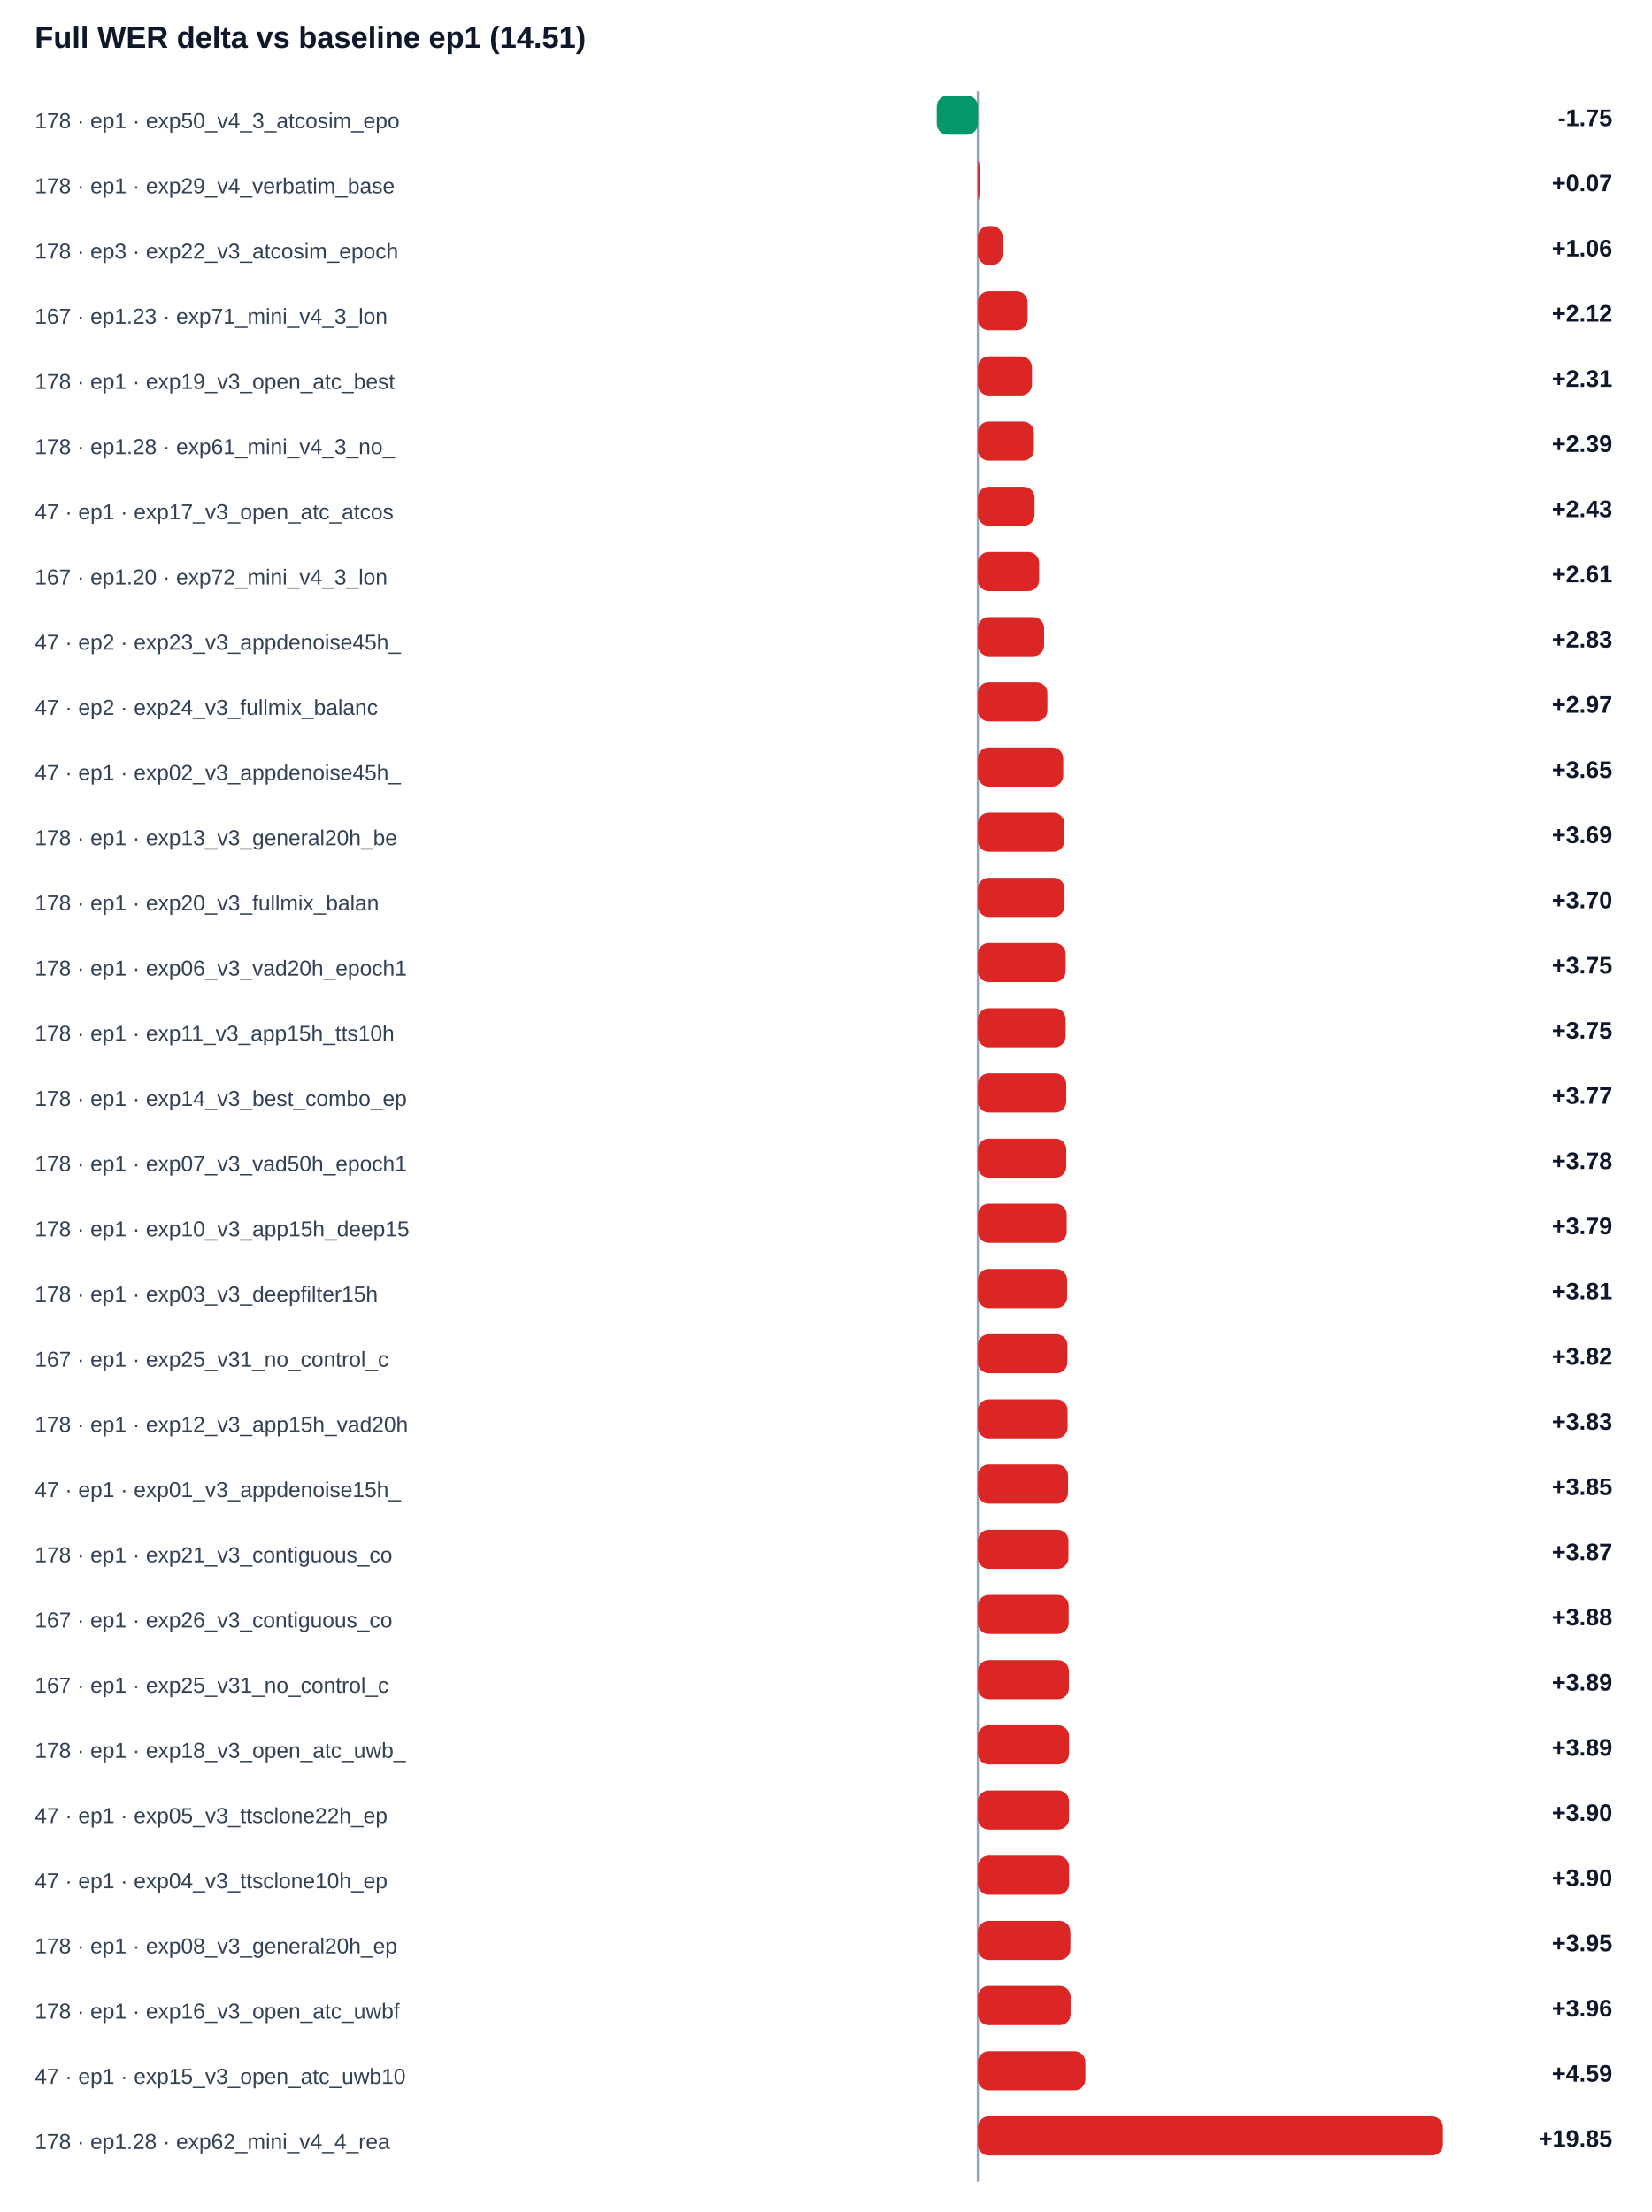
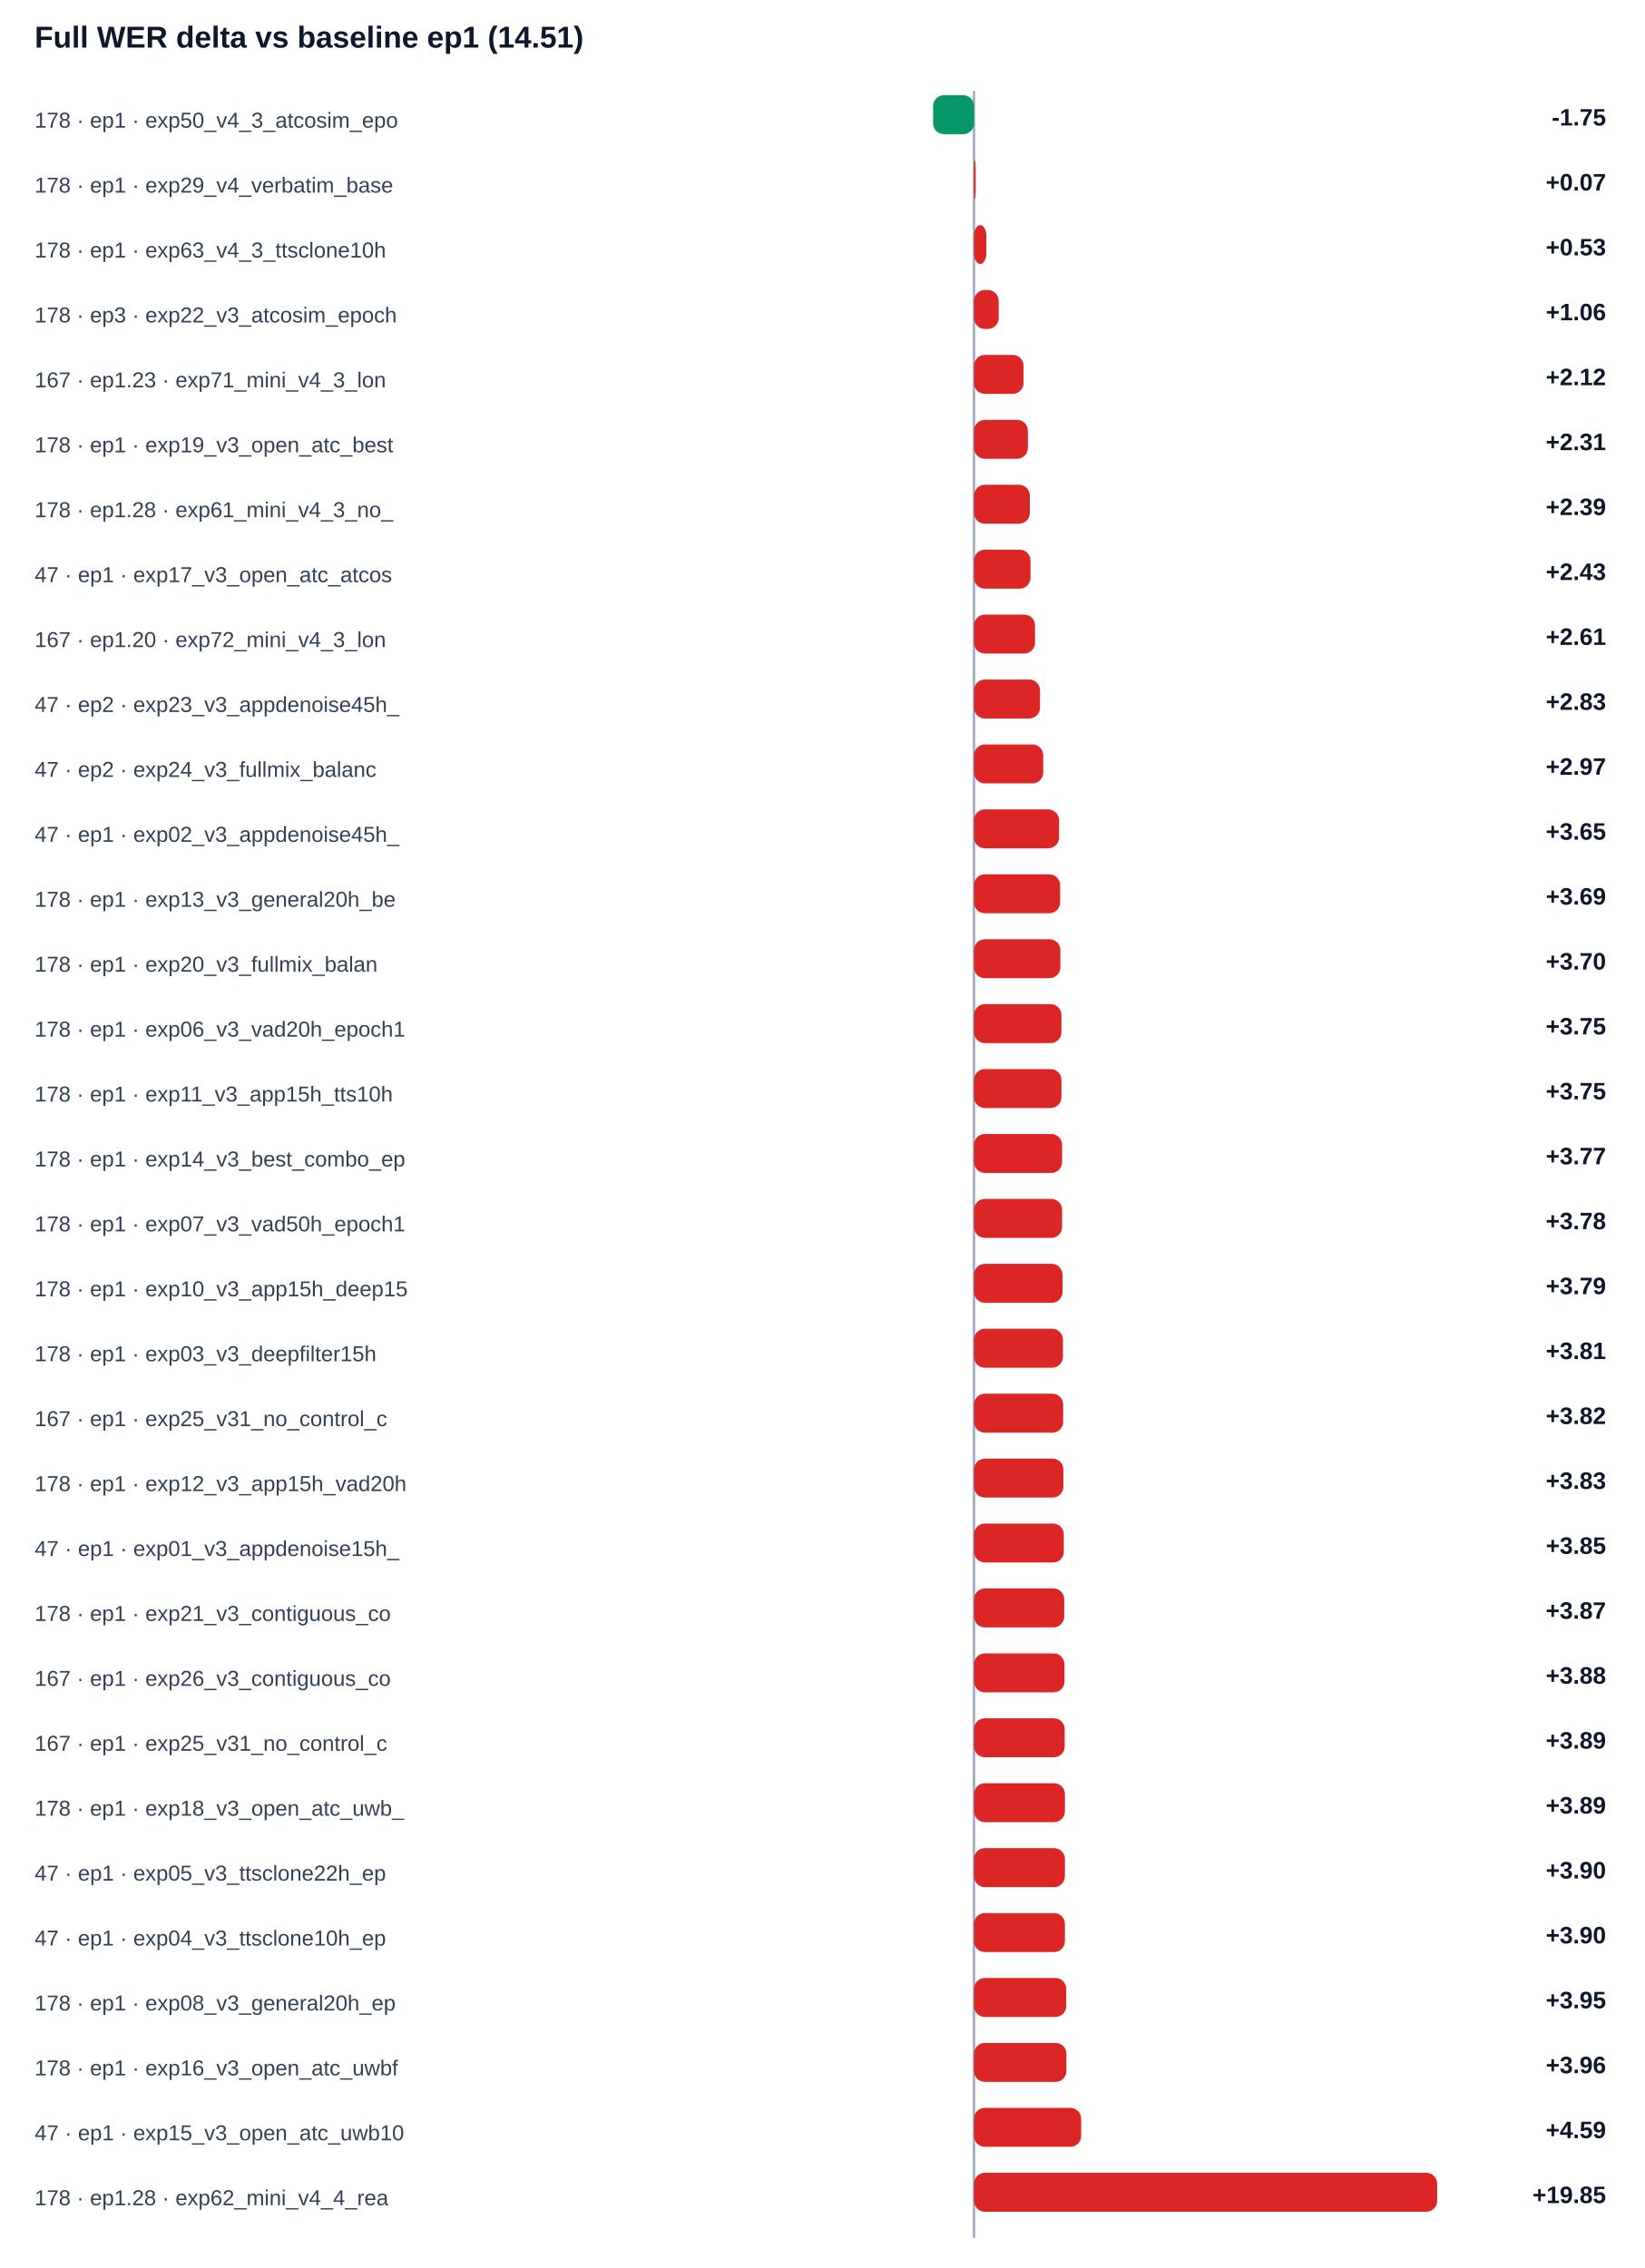
- <svg xmlns="http://www.w3.org/2000/svg" width="100%" viewBox="0 0 760 1018" style="max-width:760px;background:#ffffff;border:1px solid #e5e7eb;border-radius:10px;">
+ <svg xmlns="http://www.w3.org/2000/svg" width="100%" viewBox="0 0 760 1048" style="max-width:760px;background:#ffffff;border:1px solid #e5e7eb;border-radius:10px;">
  <text x="16.0" y="22.0" font-size="14" fill="#0f172a" text-anchor="start" font-family="Arial, sans-serif" font-weight="700">Full WER delta vs baseline ep1 (14.51)</text>
-   <line x1="450" y1="42" x2="450" y2="1004" stroke="#94a3b8" />
+   <line x1="450" y1="42" x2="450" y2="1034" stroke="#94a3b8" />
  <text x="16.0" y="59.0" font-size="10" fill="#334155" text-anchor="start" font-family="Arial, sans-serif" font-weight="400">178 · ep1 · exp50_v4_3_atcosim_epo</text>
  <rect x="431.1" y="44" width="18.9" height="18" rx="5" fill="#059669" />
  <text x="742.0" y="58.0" font-size="11" fill="#0f172a" text-anchor="end" font-family="Arial, sans-serif" font-weight="700">-1.75</text>
  <text x="16.0" y="89.0" font-size="10" fill="#334155" text-anchor="start" font-family="Arial, sans-serif" font-weight="400">178 · ep1 · exp29_v4_verbatim_base</text>
  <rect x="450.0" y="74" width="0.8" height="18" rx="5" fill="#dc2626" />
  <text x="742.0" y="88.0" font-size="11" fill="#0f172a" text-anchor="end" font-family="Arial, sans-serif" font-weight="700">+0.07</text>
-   <text x="16.0" y="119.0" font-size="10" fill="#334155" text-anchor="start" font-family="Arial, sans-serif" font-weight="400">178 · ep3 · exp22_v3_atcosim_epoch</text>
-   <rect x="450.0" y="104" width="11.4" height="18" rx="5" fill="#dc2626" />
-   <text x="742.0" y="118.0" font-size="11" fill="#0f172a" text-anchor="end" font-family="Arial, sans-serif" font-weight="700">+1.06</text>
-   <text x="16.0" y="149.0" font-size="10" fill="#334155" text-anchor="start" font-family="Arial, sans-serif" font-weight="400">167 · ep1.23 · exp71_mini_v4_3_lon</text>
-   <rect x="450.0" y="134" width="22.9" height="18" rx="5" fill="#dc2626" />
-   <text x="742.0" y="148.0" font-size="11" fill="#0f172a" text-anchor="end" font-family="Arial, sans-serif" font-weight="700">+2.12</text>
-   <text x="16.0" y="179.0" font-size="10" fill="#334155" text-anchor="start" font-family="Arial, sans-serif" font-weight="400">178 · ep1 · exp19_v3_open_atc_best</text>
-   <rect x="450.0" y="164" width="24.9" height="18" rx="5" fill="#dc2626" />
-   <text x="742.0" y="178.0" font-size="11" fill="#0f172a" text-anchor="end" font-family="Arial, sans-serif" font-weight="700">+2.31</text>
-   <text x="16.0" y="209.0" font-size="10" fill="#334155" text-anchor="start" font-family="Arial, sans-serif" font-weight="400">178 · ep1.28 · exp61_mini_v4_3_no_</text>
-   <rect x="450.0" y="194" width="25.8" height="18" rx="5" fill="#dc2626" />
-   <text x="742.0" y="208.0" font-size="11" fill="#0f172a" text-anchor="end" font-family="Arial, sans-serif" font-weight="700">+2.39</text>
-   <text x="16.0" y="239.0" font-size="10" fill="#334155" text-anchor="start" font-family="Arial, sans-serif" font-weight="400">47 · ep1 · exp17_v3_open_atc_atcos</text>
-   <rect x="450.0" y="224" width="26.1" height="18" rx="5" fill="#dc2626" />
-   <text x="742.0" y="238.0" font-size="11" fill="#0f172a" text-anchor="end" font-family="Arial, sans-serif" font-weight="700">+2.43</text>
-   <text x="16.0" y="269.0" font-size="10" fill="#334155" text-anchor="start" font-family="Arial, sans-serif" font-weight="400">167 · ep1.20 · exp72_mini_v4_3_lon</text>
-   <rect x="450.0" y="254" width="28.2" height="18" rx="5" fill="#dc2626" />
-   <text x="742.0" y="268.0" font-size="11" fill="#0f172a" text-anchor="end" font-family="Arial, sans-serif" font-weight="700">+2.61</text>
-   <text x="16.0" y="299.0" font-size="10" fill="#334155" text-anchor="start" font-family="Arial, sans-serif" font-weight="400">47 · ep2 · exp23_v3_appdenoise45h_</text>
-   <rect x="450.0" y="284" width="30.5" height="18" rx="5" fill="#dc2626" />
-   <text x="742.0" y="298.0" font-size="11" fill="#0f172a" text-anchor="end" font-family="Arial, sans-serif" font-weight="700">+2.83</text>
-   <text x="16.0" y="329.0" font-size="10" fill="#334155" text-anchor="start" font-family="Arial, sans-serif" font-weight="400">47 · ep2 · exp24_v3_fullmix_balanc</text>
-   <rect x="450.0" y="314" width="32.0" height="18" rx="5" fill="#dc2626" />
-   <text x="742.0" y="328.0" font-size="11" fill="#0f172a" text-anchor="end" font-family="Arial, sans-serif" font-weight="700">+2.97</text>
-   <text x="16.0" y="359.0" font-size="10" fill="#334155" text-anchor="start" font-family="Arial, sans-serif" font-weight="400">47 · ep1 · exp02_v3_appdenoise45h_</text>
-   <rect x="450.0" y="344" width="39.3" height="18" rx="5" fill="#dc2626" />
-   <text x="742.0" y="358.0" font-size="11" fill="#0f172a" text-anchor="end" font-family="Arial, sans-serif" font-weight="700">+3.65</text>
-   <text x="16.0" y="389.0" font-size="10" fill="#334155" text-anchor="start" font-family="Arial, sans-serif" font-weight="400">178 · ep1 · exp13_v3_general20h_be</text>
-   <rect x="450.0" y="374" width="39.8" height="18" rx="5" fill="#dc2626" />
-   <text x="742.0" y="388.0" font-size="11" fill="#0f172a" text-anchor="end" font-family="Arial, sans-serif" font-weight="700">+3.69</text>
-   <text x="16.0" y="419.0" font-size="10" fill="#334155" text-anchor="start" font-family="Arial, sans-serif" font-weight="400">178 · ep1 · exp20_v3_fullmix_balan</text>
-   <rect x="450.0" y="404" width="39.9" height="18" rx="5" fill="#dc2626" />
-   <text x="742.0" y="418.0" font-size="11" fill="#0f172a" text-anchor="end" font-family="Arial, sans-serif" font-weight="700">+3.70</text>
-   <text x="16.0" y="449.0" font-size="10" fill="#334155" text-anchor="start" font-family="Arial, sans-serif" font-weight="400">178 · ep1 · exp06_v3_vad20h_epoch1</text>
-   <rect x="450.0" y="434" width="40.4" height="18" rx="5" fill="#dc2626" />
-   <text x="742.0" y="448.0" font-size="11" fill="#0f172a" text-anchor="end" font-family="Arial, sans-serif" font-weight="700">+3.75</text>
-   <text x="16.0" y="479.0" font-size="10" fill="#334155" text-anchor="start" font-family="Arial, sans-serif" font-weight="400">178 · ep1 · exp11_v3_app15h_tts10h</text>
+   <text x="16.0" y="119.0" font-size="10" fill="#334155" text-anchor="start" font-family="Arial, sans-serif" font-weight="400">178 · ep1 · exp63_v4_3_ttsclone10h</text>
+   <rect x="450.0" y="104" width="5.7" height="18" rx="5" fill="#dc2626" />
+   <text x="742.0" y="118.0" font-size="11" fill="#0f172a" text-anchor="end" font-family="Arial, sans-serif" font-weight="700">+0.53</text>
+   <text x="16.0" y="149.0" font-size="10" fill="#334155" text-anchor="start" font-family="Arial, sans-serif" font-weight="400">178 · ep3 · exp22_v3_atcosim_epoch</text>
+   <rect x="450.0" y="134" width="11.4" height="18" rx="5" fill="#dc2626" />
+   <text x="742.0" y="148.0" font-size="11" fill="#0f172a" text-anchor="end" font-family="Arial, sans-serif" font-weight="700">+1.06</text>
+   <text x="16.0" y="179.0" font-size="10" fill="#334155" text-anchor="start" font-family="Arial, sans-serif" font-weight="400">167 · ep1.23 · exp71_mini_v4_3_lon</text>
+   <rect x="450.0" y="164" width="22.9" height="18" rx="5" fill="#dc2626" />
+   <text x="742.0" y="178.0" font-size="11" fill="#0f172a" text-anchor="end" font-family="Arial, sans-serif" font-weight="700">+2.12</text>
+   <text x="16.0" y="209.0" font-size="10" fill="#334155" text-anchor="start" font-family="Arial, sans-serif" font-weight="400">178 · ep1 · exp19_v3_open_atc_best</text>
+   <rect x="450.0" y="194" width="24.9" height="18" rx="5" fill="#dc2626" />
+   <text x="742.0" y="208.0" font-size="11" fill="#0f172a" text-anchor="end" font-family="Arial, sans-serif" font-weight="700">+2.31</text>
+   <text x="16.0" y="239.0" font-size="10" fill="#334155" text-anchor="start" font-family="Arial, sans-serif" font-weight="400">178 · ep1.28 · exp61_mini_v4_3_no_</text>
+   <rect x="450.0" y="224" width="25.8" height="18" rx="5" fill="#dc2626" />
+   <text x="742.0" y="238.0" font-size="11" fill="#0f172a" text-anchor="end" font-family="Arial, sans-serif" font-weight="700">+2.39</text>
+   <text x="16.0" y="269.0" font-size="10" fill="#334155" text-anchor="start" font-family="Arial, sans-serif" font-weight="400">47 · ep1 · exp17_v3_open_atc_atcos</text>
+   <rect x="450.0" y="254" width="26.1" height="18" rx="5" fill="#dc2626" />
+   <text x="742.0" y="268.0" font-size="11" fill="#0f172a" text-anchor="end" font-family="Arial, sans-serif" font-weight="700">+2.43</text>
+   <text x="16.0" y="299.0" font-size="10" fill="#334155" text-anchor="start" font-family="Arial, sans-serif" font-weight="400">167 · ep1.20 · exp72_mini_v4_3_lon</text>
+   <rect x="450.0" y="284" width="28.2" height="18" rx="5" fill="#dc2626" />
+   <text x="742.0" y="298.0" font-size="11" fill="#0f172a" text-anchor="end" font-family="Arial, sans-serif" font-weight="700">+2.61</text>
+   <text x="16.0" y="329.0" font-size="10" fill="#334155" text-anchor="start" font-family="Arial, sans-serif" font-weight="400">47 · ep2 · exp23_v3_appdenoise45h_</text>
+   <rect x="450.0" y="314" width="30.5" height="18" rx="5" fill="#dc2626" />
+   <text x="742.0" y="328.0" font-size="11" fill="#0f172a" text-anchor="end" font-family="Arial, sans-serif" font-weight="700">+2.83</text>
+   <text x="16.0" y="359.0" font-size="10" fill="#334155" text-anchor="start" font-family="Arial, sans-serif" font-weight="400">47 · ep2 · exp24_v3_fullmix_balanc</text>
+   <rect x="450.0" y="344" width="32.0" height="18" rx="5" fill="#dc2626" />
+   <text x="742.0" y="358.0" font-size="11" fill="#0f172a" text-anchor="end" font-family="Arial, sans-serif" font-weight="700">+2.97</text>
+   <text x="16.0" y="389.0" font-size="10" fill="#334155" text-anchor="start" font-family="Arial, sans-serif" font-weight="400">47 · ep1 · exp02_v3_appdenoise45h_</text>
+   <rect x="450.0" y="374" width="39.3" height="18" rx="5" fill="#dc2626" />
+   <text x="742.0" y="388.0" font-size="11" fill="#0f172a" text-anchor="end" font-family="Arial, sans-serif" font-weight="700">+3.65</text>
+   <text x="16.0" y="419.0" font-size="10" fill="#334155" text-anchor="start" font-family="Arial, sans-serif" font-weight="400">178 · ep1 · exp13_v3_general20h_be</text>
+   <rect x="450.0" y="404" width="39.8" height="18" rx="5" fill="#dc2626" />
+   <text x="742.0" y="418.0" font-size="11" fill="#0f172a" text-anchor="end" font-family="Arial, sans-serif" font-weight="700">+3.69</text>
+   <text x="16.0" y="449.0" font-size="10" fill="#334155" text-anchor="start" font-family="Arial, sans-serif" font-weight="400">178 · ep1 · exp20_v3_fullmix_balan</text>
+   <rect x="450.0" y="434" width="39.9" height="18" rx="5" fill="#dc2626" />
+   <text x="742.0" y="448.0" font-size="11" fill="#0f172a" text-anchor="end" font-family="Arial, sans-serif" font-weight="700">+3.70</text>
+   <text x="16.0" y="479.0" font-size="10" fill="#334155" text-anchor="start" font-family="Arial, sans-serif" font-weight="400">178 · ep1 · exp06_v3_vad20h_epoch1</text>
  <rect x="450.0" y="464" width="40.4" height="18" rx="5" fill="#dc2626" />
  <text x="742.0" y="478.0" font-size="11" fill="#0f172a" text-anchor="end" font-family="Arial, sans-serif" font-weight="700">+3.75</text>
-   <text x="16.0" y="509.0" font-size="10" fill="#334155" text-anchor="start" font-family="Arial, sans-serif" font-weight="400">178 · ep1 · exp14_v3_best_combo_ep</text>
-   <rect x="450.0" y="494" width="40.7" height="18" rx="5" fill="#dc2626" />
-   <text x="742.0" y="508.0" font-size="11" fill="#0f172a" text-anchor="end" font-family="Arial, sans-serif" font-weight="700">+3.77</text>
-   <text x="16.0" y="539.0" font-size="10" fill="#334155" text-anchor="start" font-family="Arial, sans-serif" font-weight="400">178 · ep1 · exp07_v3_vad50h_epoch1</text>
+   <text x="16.0" y="509.0" font-size="10" fill="#334155" text-anchor="start" font-family="Arial, sans-serif" font-weight="400">178 · ep1 · exp11_v3_app15h_tts10h</text>
+   <rect x="450.0" y="494" width="40.4" height="18" rx="5" fill="#dc2626" />
+   <text x="742.0" y="508.0" font-size="11" fill="#0f172a" text-anchor="end" font-family="Arial, sans-serif" font-weight="700">+3.75</text>
+   <text x="16.0" y="539.0" font-size="10" fill="#334155" text-anchor="start" font-family="Arial, sans-serif" font-weight="400">178 · ep1 · exp14_v3_best_combo_ep</text>
  <rect x="450.0" y="524" width="40.7" height="18" rx="5" fill="#dc2626" />
-   <text x="742.0" y="538.0" font-size="11" fill="#0f172a" text-anchor="end" font-family="Arial, sans-serif" font-weight="700">+3.78</text>
-   <text x="16.0" y="569.0" font-size="10" fill="#334155" text-anchor="start" font-family="Arial, sans-serif" font-weight="400">178 · ep1 · exp10_v3_app15h_deep15</text>
-   <rect x="450.0" y="554" width="40.9" height="18" rx="5" fill="#dc2626" />
-   <text x="742.0" y="568.0" font-size="11" fill="#0f172a" text-anchor="end" font-family="Arial, sans-serif" font-weight="700">+3.79</text>
-   <text x="16.0" y="599.0" font-size="10" fill="#334155" text-anchor="start" font-family="Arial, sans-serif" font-weight="400">178 · ep1 · exp03_v3_deepfilter15h</text>
-   <rect x="450.0" y="584" width="41.1" height="18" rx="5" fill="#dc2626" />
-   <text x="742.0" y="598.0" font-size="11" fill="#0f172a" text-anchor="end" font-family="Arial, sans-serif" font-weight="700">+3.81</text>
-   <text x="16.0" y="629.0" font-size="10" fill="#334155" text-anchor="start" font-family="Arial, sans-serif" font-weight="400">167 · ep1 · exp25_v31_no_control_c</text>
-   <rect x="450.0" y="614" width="41.2" height="18" rx="5" fill="#dc2626" />
-   <text x="742.0" y="628.0" font-size="11" fill="#0f172a" text-anchor="end" font-family="Arial, sans-serif" font-weight="700">+3.82</text>
-   <text x="16.0" y="659.0" font-size="10" fill="#334155" text-anchor="start" font-family="Arial, sans-serif" font-weight="400">178 · ep1 · exp12_v3_app15h_vad20h</text>
-   <rect x="450.0" y="644" width="41.3" height="18" rx="5" fill="#dc2626" />
-   <text x="742.0" y="658.0" font-size="11" fill="#0f172a" text-anchor="end" font-family="Arial, sans-serif" font-weight="700">+3.83</text>
-   <text x="16.0" y="689.0" font-size="10" fill="#334155" text-anchor="start" font-family="Arial, sans-serif" font-weight="400">47 · ep1 · exp01_v3_appdenoise15h_</text>
-   <rect x="450.0" y="674" width="41.5" height="18" rx="5" fill="#dc2626" />
-   <text x="742.0" y="688.0" font-size="11" fill="#0f172a" text-anchor="end" font-family="Arial, sans-serif" font-weight="700">+3.85</text>
-   <text x="16.0" y="719.0" font-size="10" fill="#334155" text-anchor="start" font-family="Arial, sans-serif" font-weight="400">178 · ep1 · exp21_v3_contiguous_co</text>
-   <rect x="450.0" y="704" width="41.7" height="18" rx="5" fill="#dc2626" />
-   <text x="742.0" y="718.0" font-size="11" fill="#0f172a" text-anchor="end" font-family="Arial, sans-serif" font-weight="700">+3.87</text>
-   <text x="16.0" y="749.0" font-size="10" fill="#334155" text-anchor="start" font-family="Arial, sans-serif" font-weight="400">167 · ep1 · exp26_v3_contiguous_co</text>
-   <rect x="450.0" y="734" width="41.8" height="18" rx="5" fill="#dc2626" />
-   <text x="742.0" y="748.0" font-size="11" fill="#0f172a" text-anchor="end" font-family="Arial, sans-serif" font-weight="700">+3.88</text>
-   <text x="16.0" y="779.0" font-size="10" fill="#334155" text-anchor="start" font-family="Arial, sans-serif" font-weight="400">167 · ep1 · exp25_v31_no_control_c</text>
-   <rect x="450.0" y="764" width="41.9" height="18" rx="5" fill="#dc2626" />
-   <text x="742.0" y="778.0" font-size="11" fill="#0f172a" text-anchor="end" font-family="Arial, sans-serif" font-weight="700">+3.89</text>
-   <text x="16.0" y="809.0" font-size="10" fill="#334155" text-anchor="start" font-family="Arial, sans-serif" font-weight="400">178 · ep1 · exp18_v3_open_atc_uwb_</text>
-   <rect x="450.0" y="794" width="42.0" height="18" rx="5" fill="#dc2626" />
+   <text x="742.0" y="538.0" font-size="11" fill="#0f172a" text-anchor="end" font-family="Arial, sans-serif" font-weight="700">+3.77</text>
+   <text x="16.0" y="569.0" font-size="10" fill="#334155" text-anchor="start" font-family="Arial, sans-serif" font-weight="400">178 · ep1 · exp07_v3_vad50h_epoch1</text>
+   <rect x="450.0" y="554" width="40.7" height="18" rx="5" fill="#dc2626" />
+   <text x="742.0" y="568.0" font-size="11" fill="#0f172a" text-anchor="end" font-family="Arial, sans-serif" font-weight="700">+3.78</text>
+   <text x="16.0" y="599.0" font-size="10" fill="#334155" text-anchor="start" font-family="Arial, sans-serif" font-weight="400">178 · ep1 · exp10_v3_app15h_deep15</text>
+   <rect x="450.0" y="584" width="40.9" height="18" rx="5" fill="#dc2626" />
+   <text x="742.0" y="598.0" font-size="11" fill="#0f172a" text-anchor="end" font-family="Arial, sans-serif" font-weight="700">+3.79</text>
+   <text x="16.0" y="629.0" font-size="10" fill="#334155" text-anchor="start" font-family="Arial, sans-serif" font-weight="400">178 · ep1 · exp03_v3_deepfilter15h</text>
+   <rect x="450.0" y="614" width="41.1" height="18" rx="5" fill="#dc2626" />
+   <text x="742.0" y="628.0" font-size="11" fill="#0f172a" text-anchor="end" font-family="Arial, sans-serif" font-weight="700">+3.81</text>
+   <text x="16.0" y="659.0" font-size="10" fill="#334155" text-anchor="start" font-family="Arial, sans-serif" font-weight="400">167 · ep1 · exp25_v31_no_control_c</text>
+   <rect x="450.0" y="644" width="41.2" height="18" rx="5" fill="#dc2626" />
+   <text x="742.0" y="658.0" font-size="11" fill="#0f172a" text-anchor="end" font-family="Arial, sans-serif" font-weight="700">+3.82</text>
+   <text x="16.0" y="689.0" font-size="10" fill="#334155" text-anchor="start" font-family="Arial, sans-serif" font-weight="400">178 · ep1 · exp12_v3_app15h_vad20h</text>
+   <rect x="450.0" y="674" width="41.3" height="18" rx="5" fill="#dc2626" />
+   <text x="742.0" y="688.0" font-size="11" fill="#0f172a" text-anchor="end" font-family="Arial, sans-serif" font-weight="700">+3.83</text>
+   <text x="16.0" y="719.0" font-size="10" fill="#334155" text-anchor="start" font-family="Arial, sans-serif" font-weight="400">47 · ep1 · exp01_v3_appdenoise15h_</text>
+   <rect x="450.0" y="704" width="41.5" height="18" rx="5" fill="#dc2626" />
+   <text x="742.0" y="718.0" font-size="11" fill="#0f172a" text-anchor="end" font-family="Arial, sans-serif" font-weight="700">+3.85</text>
+   <text x="16.0" y="749.0" font-size="10" fill="#334155" text-anchor="start" font-family="Arial, sans-serif" font-weight="400">178 · ep1 · exp21_v3_contiguous_co</text>
+   <rect x="450.0" y="734" width="41.7" height="18" rx="5" fill="#dc2626" />
+   <text x="742.0" y="748.0" font-size="11" fill="#0f172a" text-anchor="end" font-family="Arial, sans-serif" font-weight="700">+3.87</text>
+   <text x="16.0" y="779.0" font-size="10" fill="#334155" text-anchor="start" font-family="Arial, sans-serif" font-weight="400">167 · ep1 · exp26_v3_contiguous_co</text>
+   <rect x="450.0" y="764" width="41.8" height="18" rx="5" fill="#dc2626" />
+   <text x="742.0" y="778.0" font-size="11" fill="#0f172a" text-anchor="end" font-family="Arial, sans-serif" font-weight="700">+3.88</text>
+   <text x="16.0" y="809.0" font-size="10" fill="#334155" text-anchor="start" font-family="Arial, sans-serif" font-weight="400">167 · ep1 · exp25_v31_no_control_c</text>
+   <rect x="450.0" y="794" width="41.9" height="18" rx="5" fill="#dc2626" />
  <text x="742.0" y="808.0" font-size="11" fill="#0f172a" text-anchor="end" font-family="Arial, sans-serif" font-weight="700">+3.89</text>
-   <text x="16.0" y="839.0" font-size="10" fill="#334155" text-anchor="start" font-family="Arial, sans-serif" font-weight="400">47 · ep1 · exp05_v3_ttsclone22h_ep</text>
+   <text x="16.0" y="839.0" font-size="10" fill="#334155" text-anchor="start" font-family="Arial, sans-serif" font-weight="400">178 · ep1 · exp18_v3_open_atc_uwb_</text>
  <rect x="450.0" y="824" width="42.0" height="18" rx="5" fill="#dc2626" />
-   <text x="742.0" y="838.0" font-size="11" fill="#0f172a" text-anchor="end" font-family="Arial, sans-serif" font-weight="700">+3.90</text>
-   <text x="16.0" y="869.0" font-size="10" fill="#334155" text-anchor="start" font-family="Arial, sans-serif" font-weight="400">47 · ep1 · exp04_v3_ttsclone10h_ep</text>
+   <text x="742.0" y="838.0" font-size="11" fill="#0f172a" text-anchor="end" font-family="Arial, sans-serif" font-weight="700">+3.89</text>
+   <text x="16.0" y="869.0" font-size="10" fill="#334155" text-anchor="start" font-family="Arial, sans-serif" font-weight="400">47 · ep1 · exp05_v3_ttsclone22h_ep</text>
  <rect x="450.0" y="854" width="42.0" height="18" rx="5" fill="#dc2626" />
  <text x="742.0" y="868.0" font-size="11" fill="#0f172a" text-anchor="end" font-family="Arial, sans-serif" font-weight="700">+3.90</text>
-   <text x="16.0" y="899.0" font-size="10" fill="#334155" text-anchor="start" font-family="Arial, sans-serif" font-weight="400">178 · ep1 · exp08_v3_general20h_ep</text>
-   <rect x="450.0" y="884" width="42.6" height="18" rx="5" fill="#dc2626" />
-   <text x="742.0" y="898.0" font-size="11" fill="#0f172a" text-anchor="end" font-family="Arial, sans-serif" font-weight="700">+3.95</text>
-   <text x="16.0" y="929.0" font-size="10" fill="#334155" text-anchor="start" font-family="Arial, sans-serif" font-weight="400">178 · ep1 · exp16_v3_open_atc_uwbf</text>
-   <rect x="450.0" y="914" width="42.7" height="18" rx="5" fill="#dc2626" />
-   <text x="742.0" y="928.0" font-size="11" fill="#0f172a" text-anchor="end" font-family="Arial, sans-serif" font-weight="700">+3.96</text>
-   <text x="16.0" y="959.0" font-size="10" fill="#334155" text-anchor="start" font-family="Arial, sans-serif" font-weight="400">47 · ep1 · exp15_v3_open_atc_uwb10</text>
-   <rect x="450.0" y="944" width="49.5" height="18" rx="5" fill="#dc2626" />
-   <text x="742.0" y="958.0" font-size="11" fill="#0f172a" text-anchor="end" font-family="Arial, sans-serif" font-weight="700">+4.59</text>
-   <text x="16.0" y="989.0" font-size="10" fill="#334155" text-anchor="start" font-family="Arial, sans-serif" font-weight="400">178 · ep1.28 · exp62_mini_v4_4_rea</text>
-   <rect x="450.0" y="974" width="214.0" height="18" rx="5" fill="#dc2626" />
-   <text x="742.0" y="988.0" font-size="11" fill="#0f172a" text-anchor="end" font-family="Arial, sans-serif" font-weight="700">+19.85</text>
+   <text x="16.0" y="899.0" font-size="10" fill="#334155" text-anchor="start" font-family="Arial, sans-serif" font-weight="400">47 · ep1 · exp04_v3_ttsclone10h_ep</text>
+   <rect x="450.0" y="884" width="42.0" height="18" rx="5" fill="#dc2626" />
+   <text x="742.0" y="898.0" font-size="11" fill="#0f172a" text-anchor="end" font-family="Arial, sans-serif" font-weight="700">+3.90</text>
+   <text x="16.0" y="929.0" font-size="10" fill="#334155" text-anchor="start" font-family="Arial, sans-serif" font-weight="400">178 · ep1 · exp08_v3_general20h_ep</text>
+   <rect x="450.0" y="914" width="42.6" height="18" rx="5" fill="#dc2626" />
+   <text x="742.0" y="928.0" font-size="11" fill="#0f172a" text-anchor="end" font-family="Arial, sans-serif" font-weight="700">+3.95</text>
+   <text x="16.0" y="959.0" font-size="10" fill="#334155" text-anchor="start" font-family="Arial, sans-serif" font-weight="400">178 · ep1 · exp16_v3_open_atc_uwbf</text>
+   <rect x="450.0" y="944" width="42.7" height="18" rx="5" fill="#dc2626" />
+   <text x="742.0" y="958.0" font-size="11" fill="#0f172a" text-anchor="end" font-family="Arial, sans-serif" font-weight="700">+3.96</text>
+   <text x="16.0" y="989.0" font-size="10" fill="#334155" text-anchor="start" font-family="Arial, sans-serif" font-weight="400">47 · ep1 · exp15_v3_open_atc_uwb10</text>
+   <rect x="450.0" y="974" width="49.5" height="18" rx="5" fill="#dc2626" />
+   <text x="742.0" y="988.0" font-size="11" fill="#0f172a" text-anchor="end" font-family="Arial, sans-serif" font-weight="700">+4.59</text>
+   <text x="16.0" y="1019.0" font-size="10" fill="#334155" text-anchor="start" font-family="Arial, sans-serif" font-weight="400">178 · ep1.28 · exp62_mini_v4_4_rea</text>
+   <rect x="450.0" y="1004" width="214.0" height="18" rx="5" fill="#dc2626" />
+   <text x="742.0" y="1018.0" font-size="11" fill="#0f172a" text-anchor="end" font-family="Arial, sans-serif" font-weight="700">+19.85</text>
</svg>
